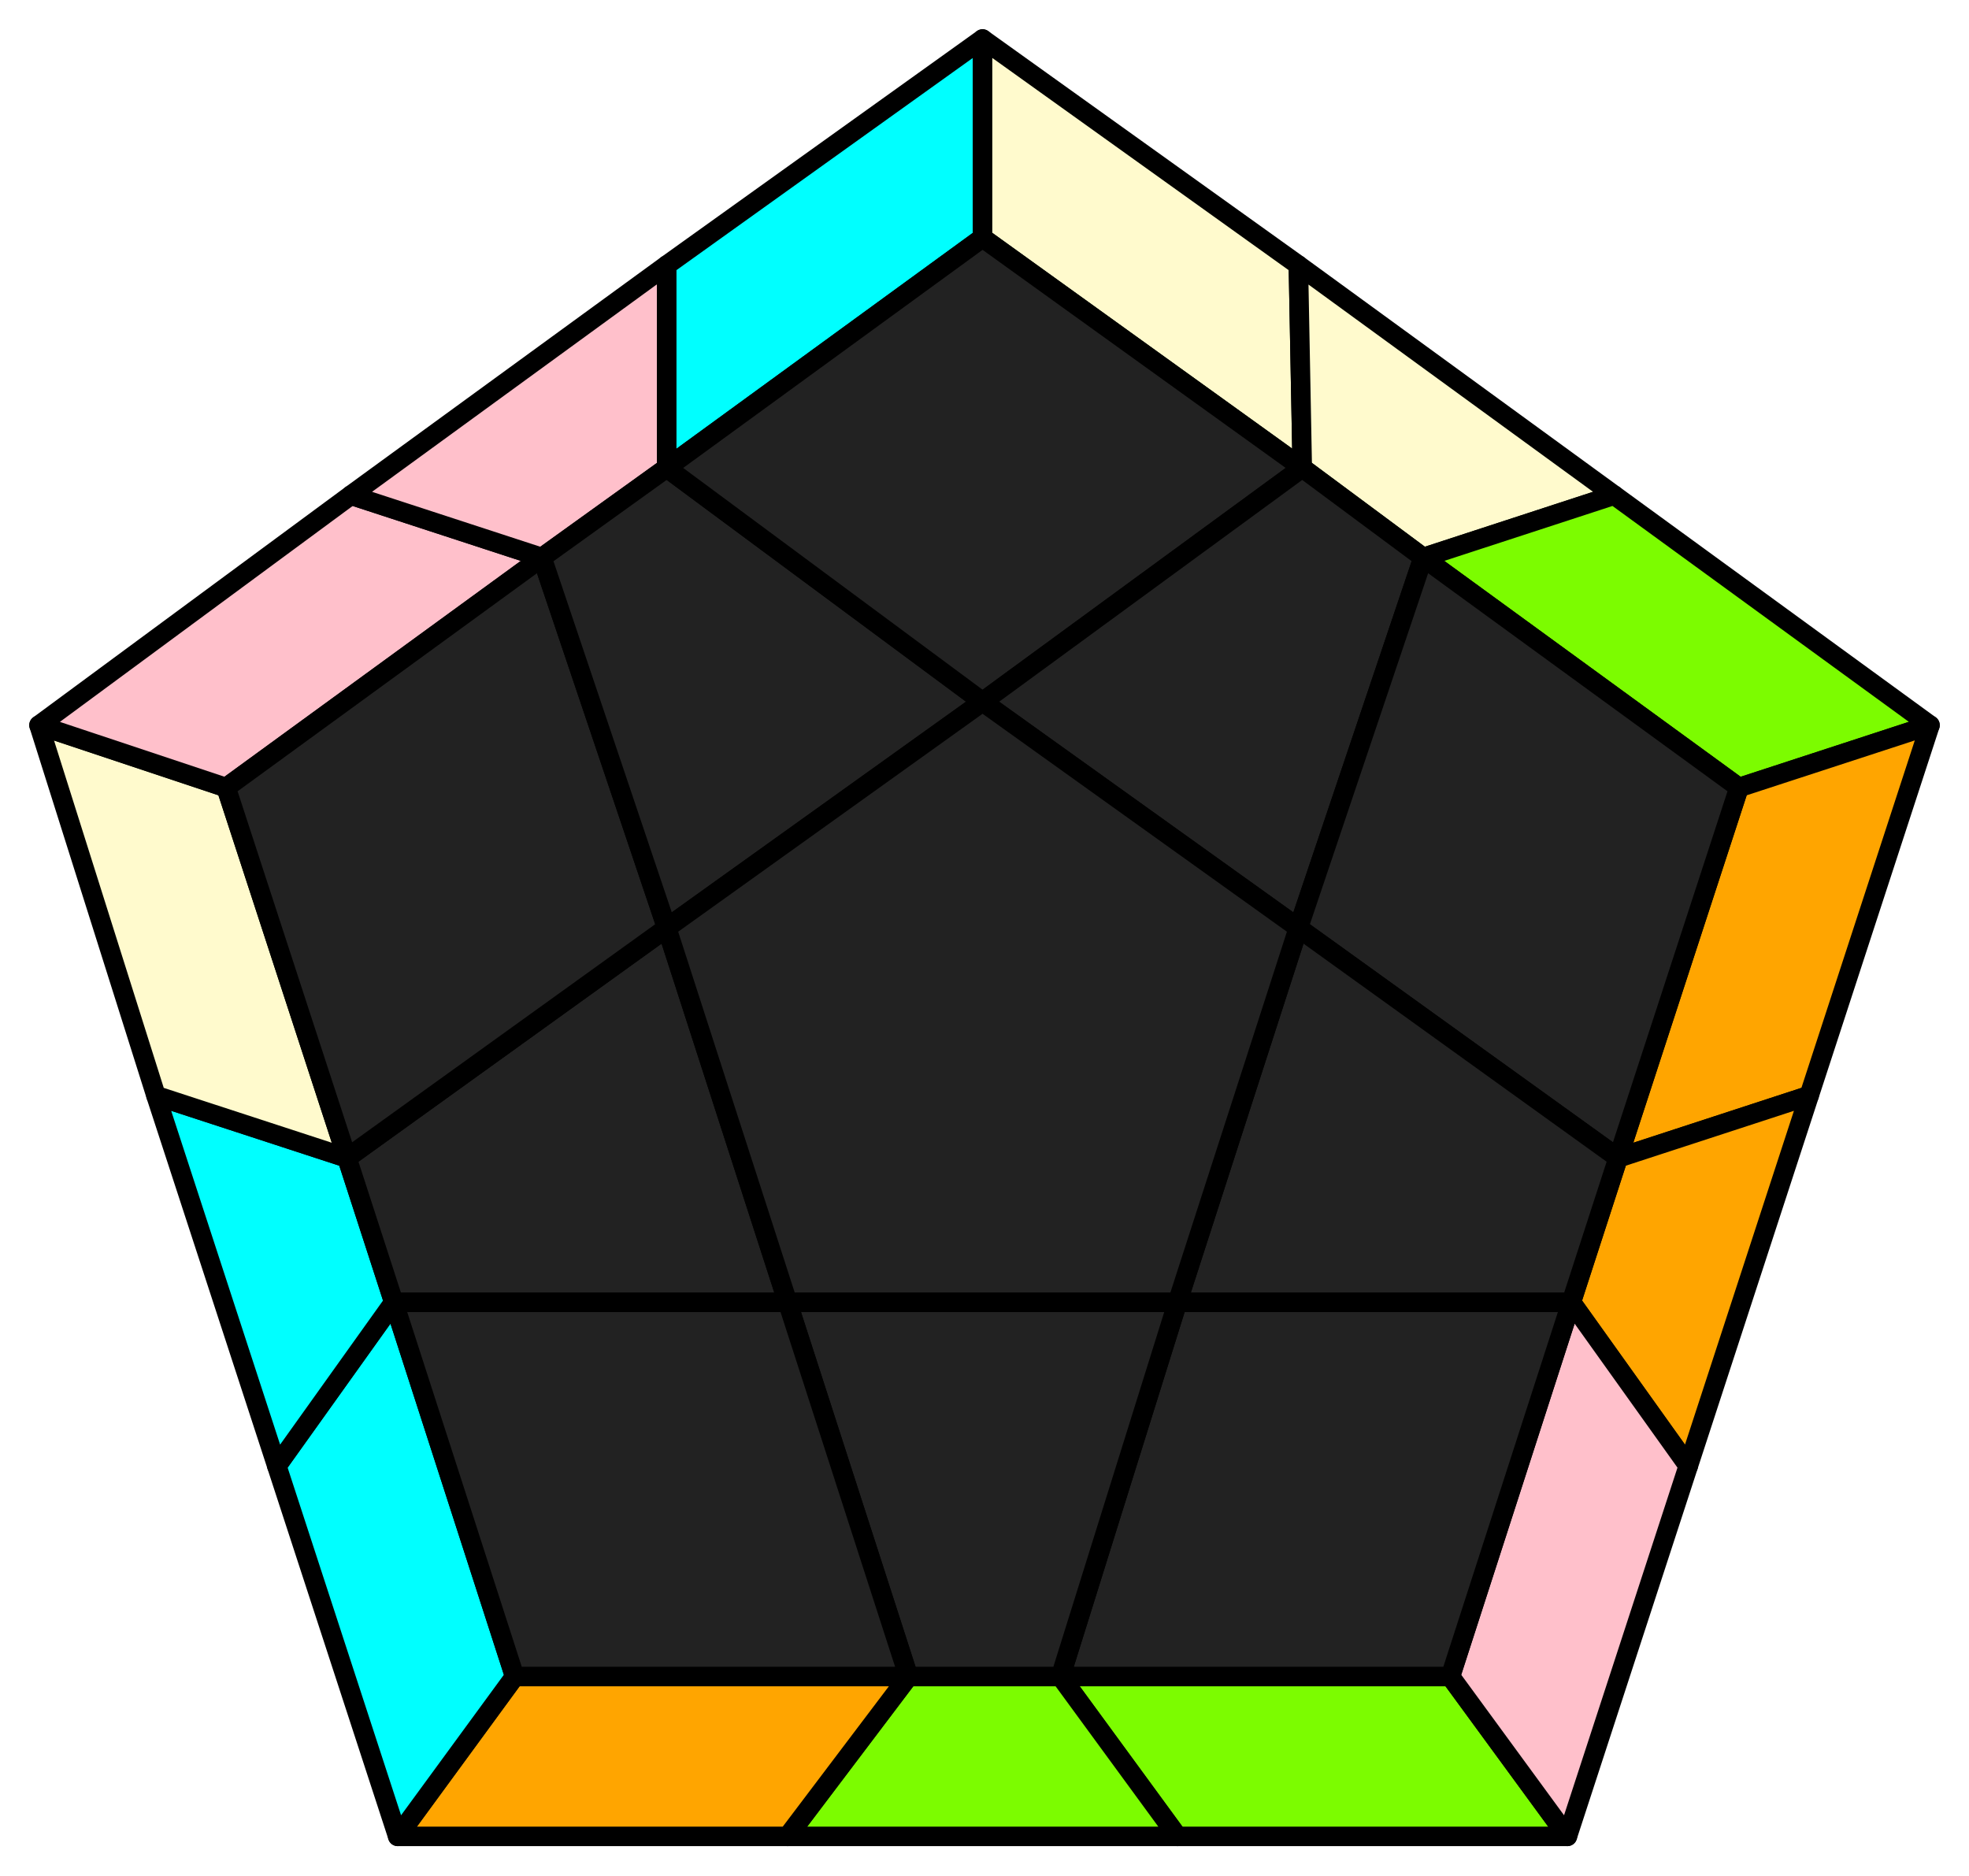
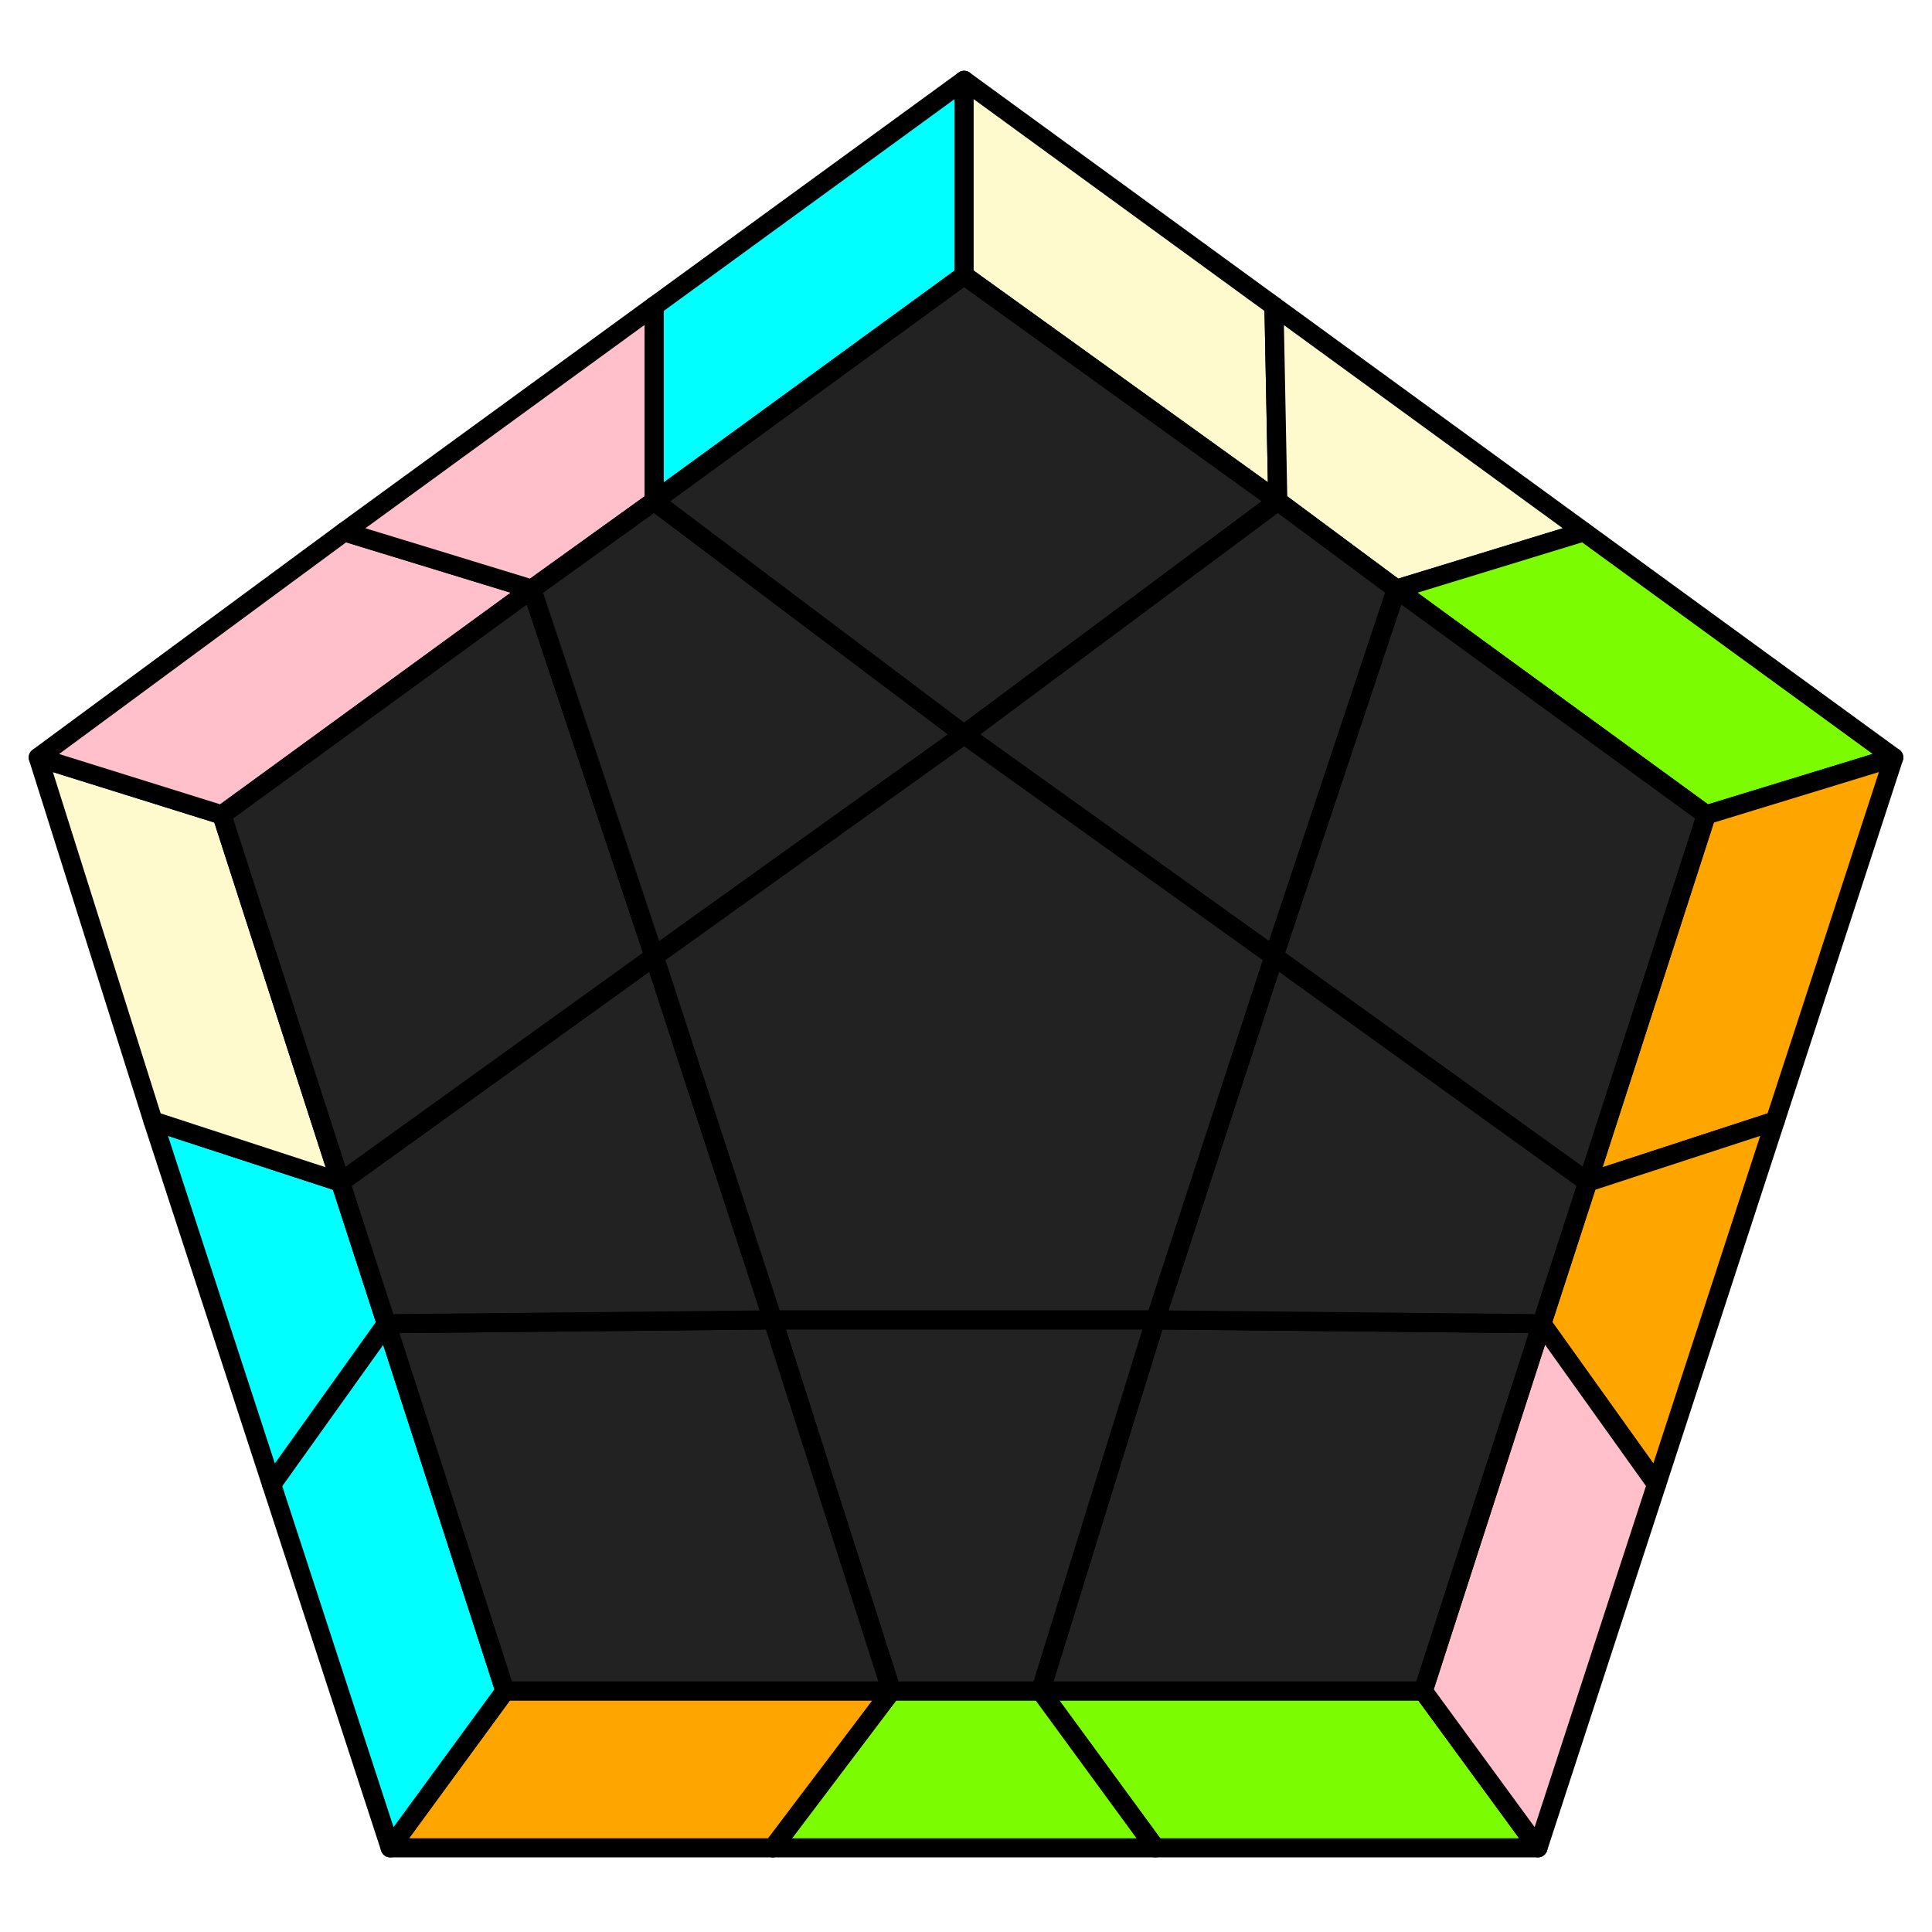
- <svg xmlns="http://www.w3.org/2000/svg" id="77" width="505" height="481">
+ <svg xmlns="http://www.w3.org/2000/svg" id="77" viewBox="0 0 505 505">
  <style>
polygon { stroke: black; stroke-width: 5px; stroke-linejoin: round;}
.green {fill: #7cfc00;}
.orange {fill: #ffa500;}
.blue {fill: #00ffff;}
.beige {fill: #fffacd;}
.pink {fill: #ffc0cb;}
.grey {fill: #222;}
</style>
-   <polygon class="green" points="402 471 302 471 272 430 372 430" />
-   <polygon class="green" points="302 471 202 471 233 430 272 430" />
-   <polygon class="orange" points="202 471 102 471 132 430 233 430" />
-   <polygon class="blue" points="102 471 71 376 101 334 132 430" />
-   <polygon class="blue" points="71 376 40 281 89 297 101 334" />
-   <polygon class="beige" points="40 281 10 186 58 202 89 297" />
-   <polygon class="pink" points="10 186 90 127 139 143 58 202" />
-   <polygon class="pink" points="90 127 171 68 171 120 139 143" />
-   <polygon class="blue" points="171 68 252 10 252 61 171 120" />
-   <polygon class="beige" points="252 10 333 68 334 120 252 61" />
-   <polygon class="beige" points="333 68 414 127 365 143 334 120" />
-   <polygon class="green" points="414 127 495 186 446 202 365 143" />
-   <polygon class="orange" points="495 186 464 281 415 297 446 202" />
-   <polygon class="orange" points="464 281 433 376 403 334 415 297" />
-   <polygon class="pink" points="433 376 402 471 372 430 403 334" />
-   <polygon class="grey" points="372 430 272 430 302 334 403 334" />
-   <polygon class="grey" points="272 430 233 430 202 334 302 334" />
-   <polygon class="grey" points="132 430 101 334 202 334 233 430" />
-   <polygon class="grey" points="101 334 89 297 171 238 202 334" />
-   <polygon class="grey" points="58 202 139 143 171 238 89 297" />
-   <polygon class="grey" points="139 143 171 120 252 180 171 238" />
-   <polygon class="grey" points="252 61 334 120 252 180 171 120" />
-   <polygon class="grey" points="334 120 365 143 333 238 252 180" />
-   <polygon class="grey" points="446 202 415 297 333 238 365 143" />
-   <polygon class="grey" points="415 297 403 334 302 334 333 238" />
-   <polygon class="grey" points="302 334 202 334 171 238 252 180 333 238" />
+   <polygon class="green" points="402 483 302 483 272 442 372 442" />
+   <polygon class="green" points="302 483 202 483 233 442 272 442" />
+   <polygon class="orange" points="202 483 102 483 132 442 233 442" />
+   <polygon class="blue" points="102 483 71 388 101 346 132 442" />
+   <polygon class="blue" points="71 388 40 293 89 309 101 346" />
+   <polygon class="beige" points="40 293 10 198 58 213 89 309" />
+   <polygon class="pink" points="10 198 90 139 139 154 58 213" />
+   <polygon class="pink" points="90 139 171 80 171 131 139 154" />
+   <polygon class="blue" points="171 80 252 21 252 72 171 131" />
+   <polygon class="beige" points="252 21 333 80 334 131 252 72" />
+   <polygon class="beige" points="333 80 414 139 365 154 334 131" />
+   <polygon class="green" points="414 139 495 198 446 213 365 154" />
+   <polygon class="orange" points="495 198 464 293 415 309 446 213" />
+   <polygon class="orange" points="464 293 433 388 403 346 415 309" />
+   <polygon class="pink" points="433 388 402 483 372 442 403 346" />
+   <polygon class="grey" points="372 442 272 442 302 345 403 346" />
+   <polygon class="grey" points="272 442 233 442 202 345 302 345" />
+   <polygon class="grey" points="132 442 101 346 202 345 233 442" />
+   <polygon class="grey" points="101 346 89 309 171 250 202 345" />
+   <polygon class="grey" points="58 213 139 154 171 250 89 309" />
+   <polygon class="grey" points="139 154 171 131 252 192 171 250" />
+   <polygon class="grey" points="252 72 334 131 252 192 171 131" />
+   <polygon class="grey" points="334 131 365 154 333 250 252 192" />
+   <polygon class="grey" points="446 213 415 309 333 250 365 154" />
+   <polygon class="grey" points="415 309 403 346 302 345 333 250" />
+   <polygon class="grey" points="302 345 202 345 171 250 252 192 333 250" />
</svg>
